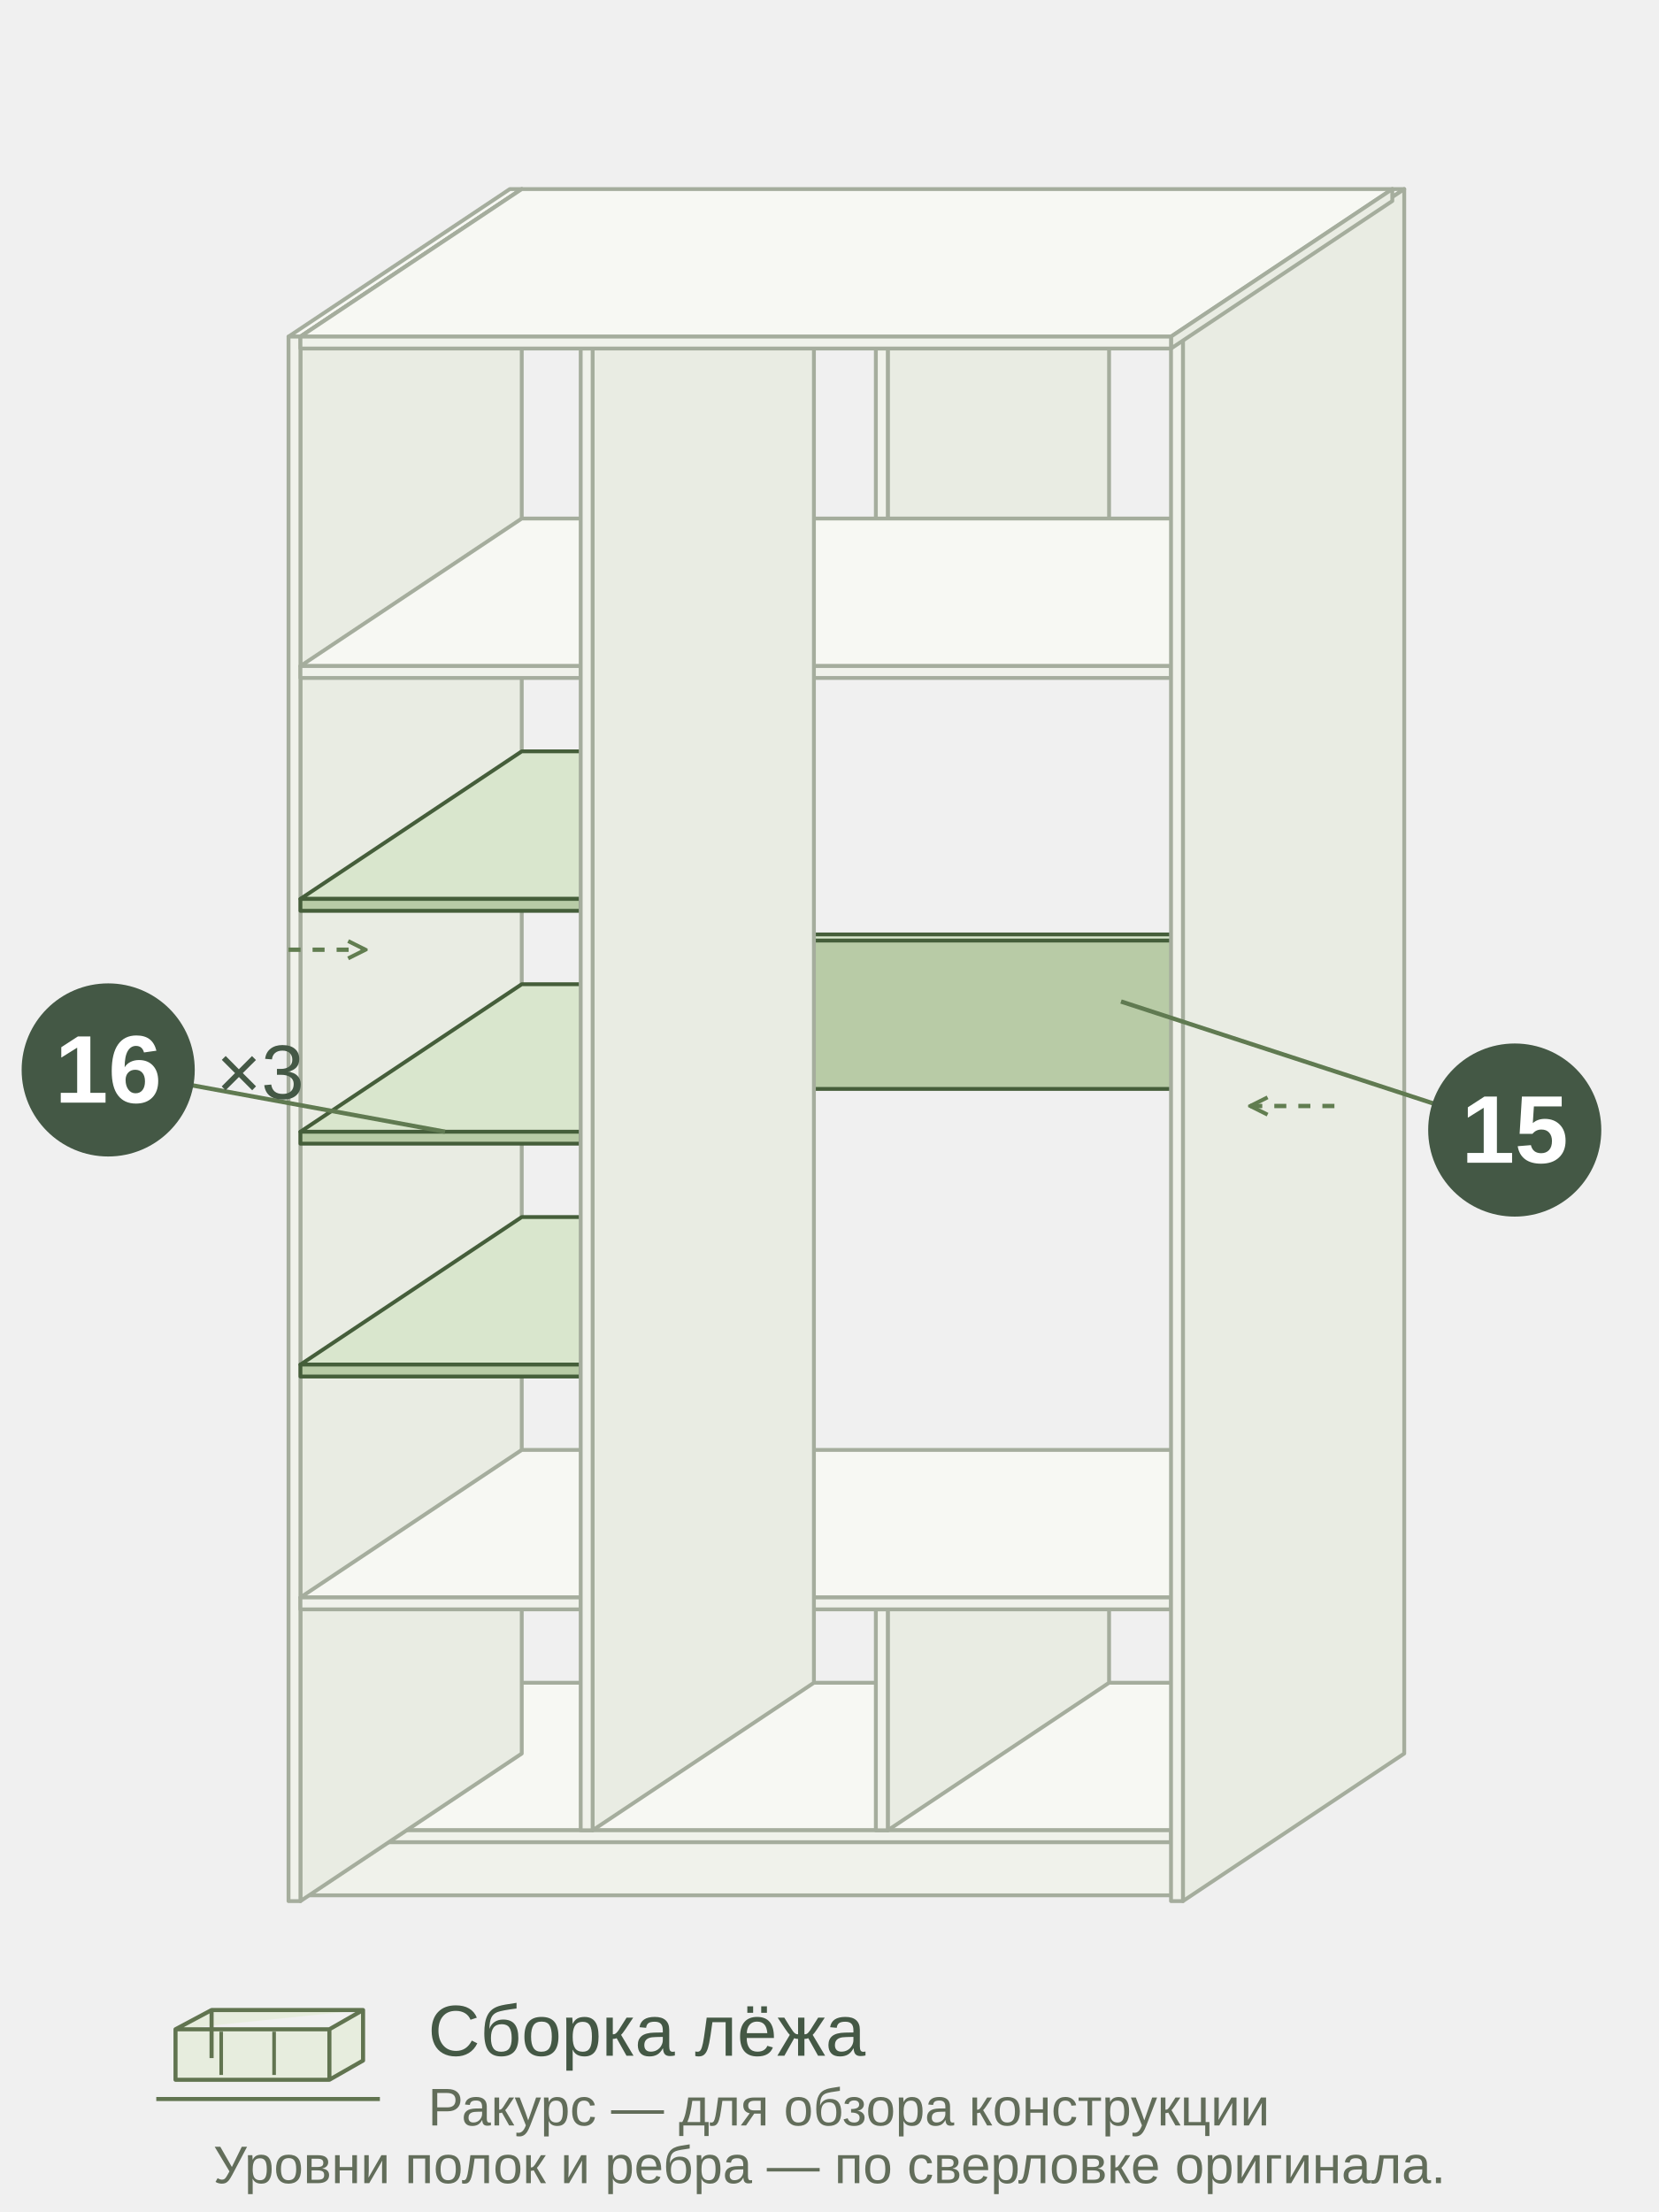
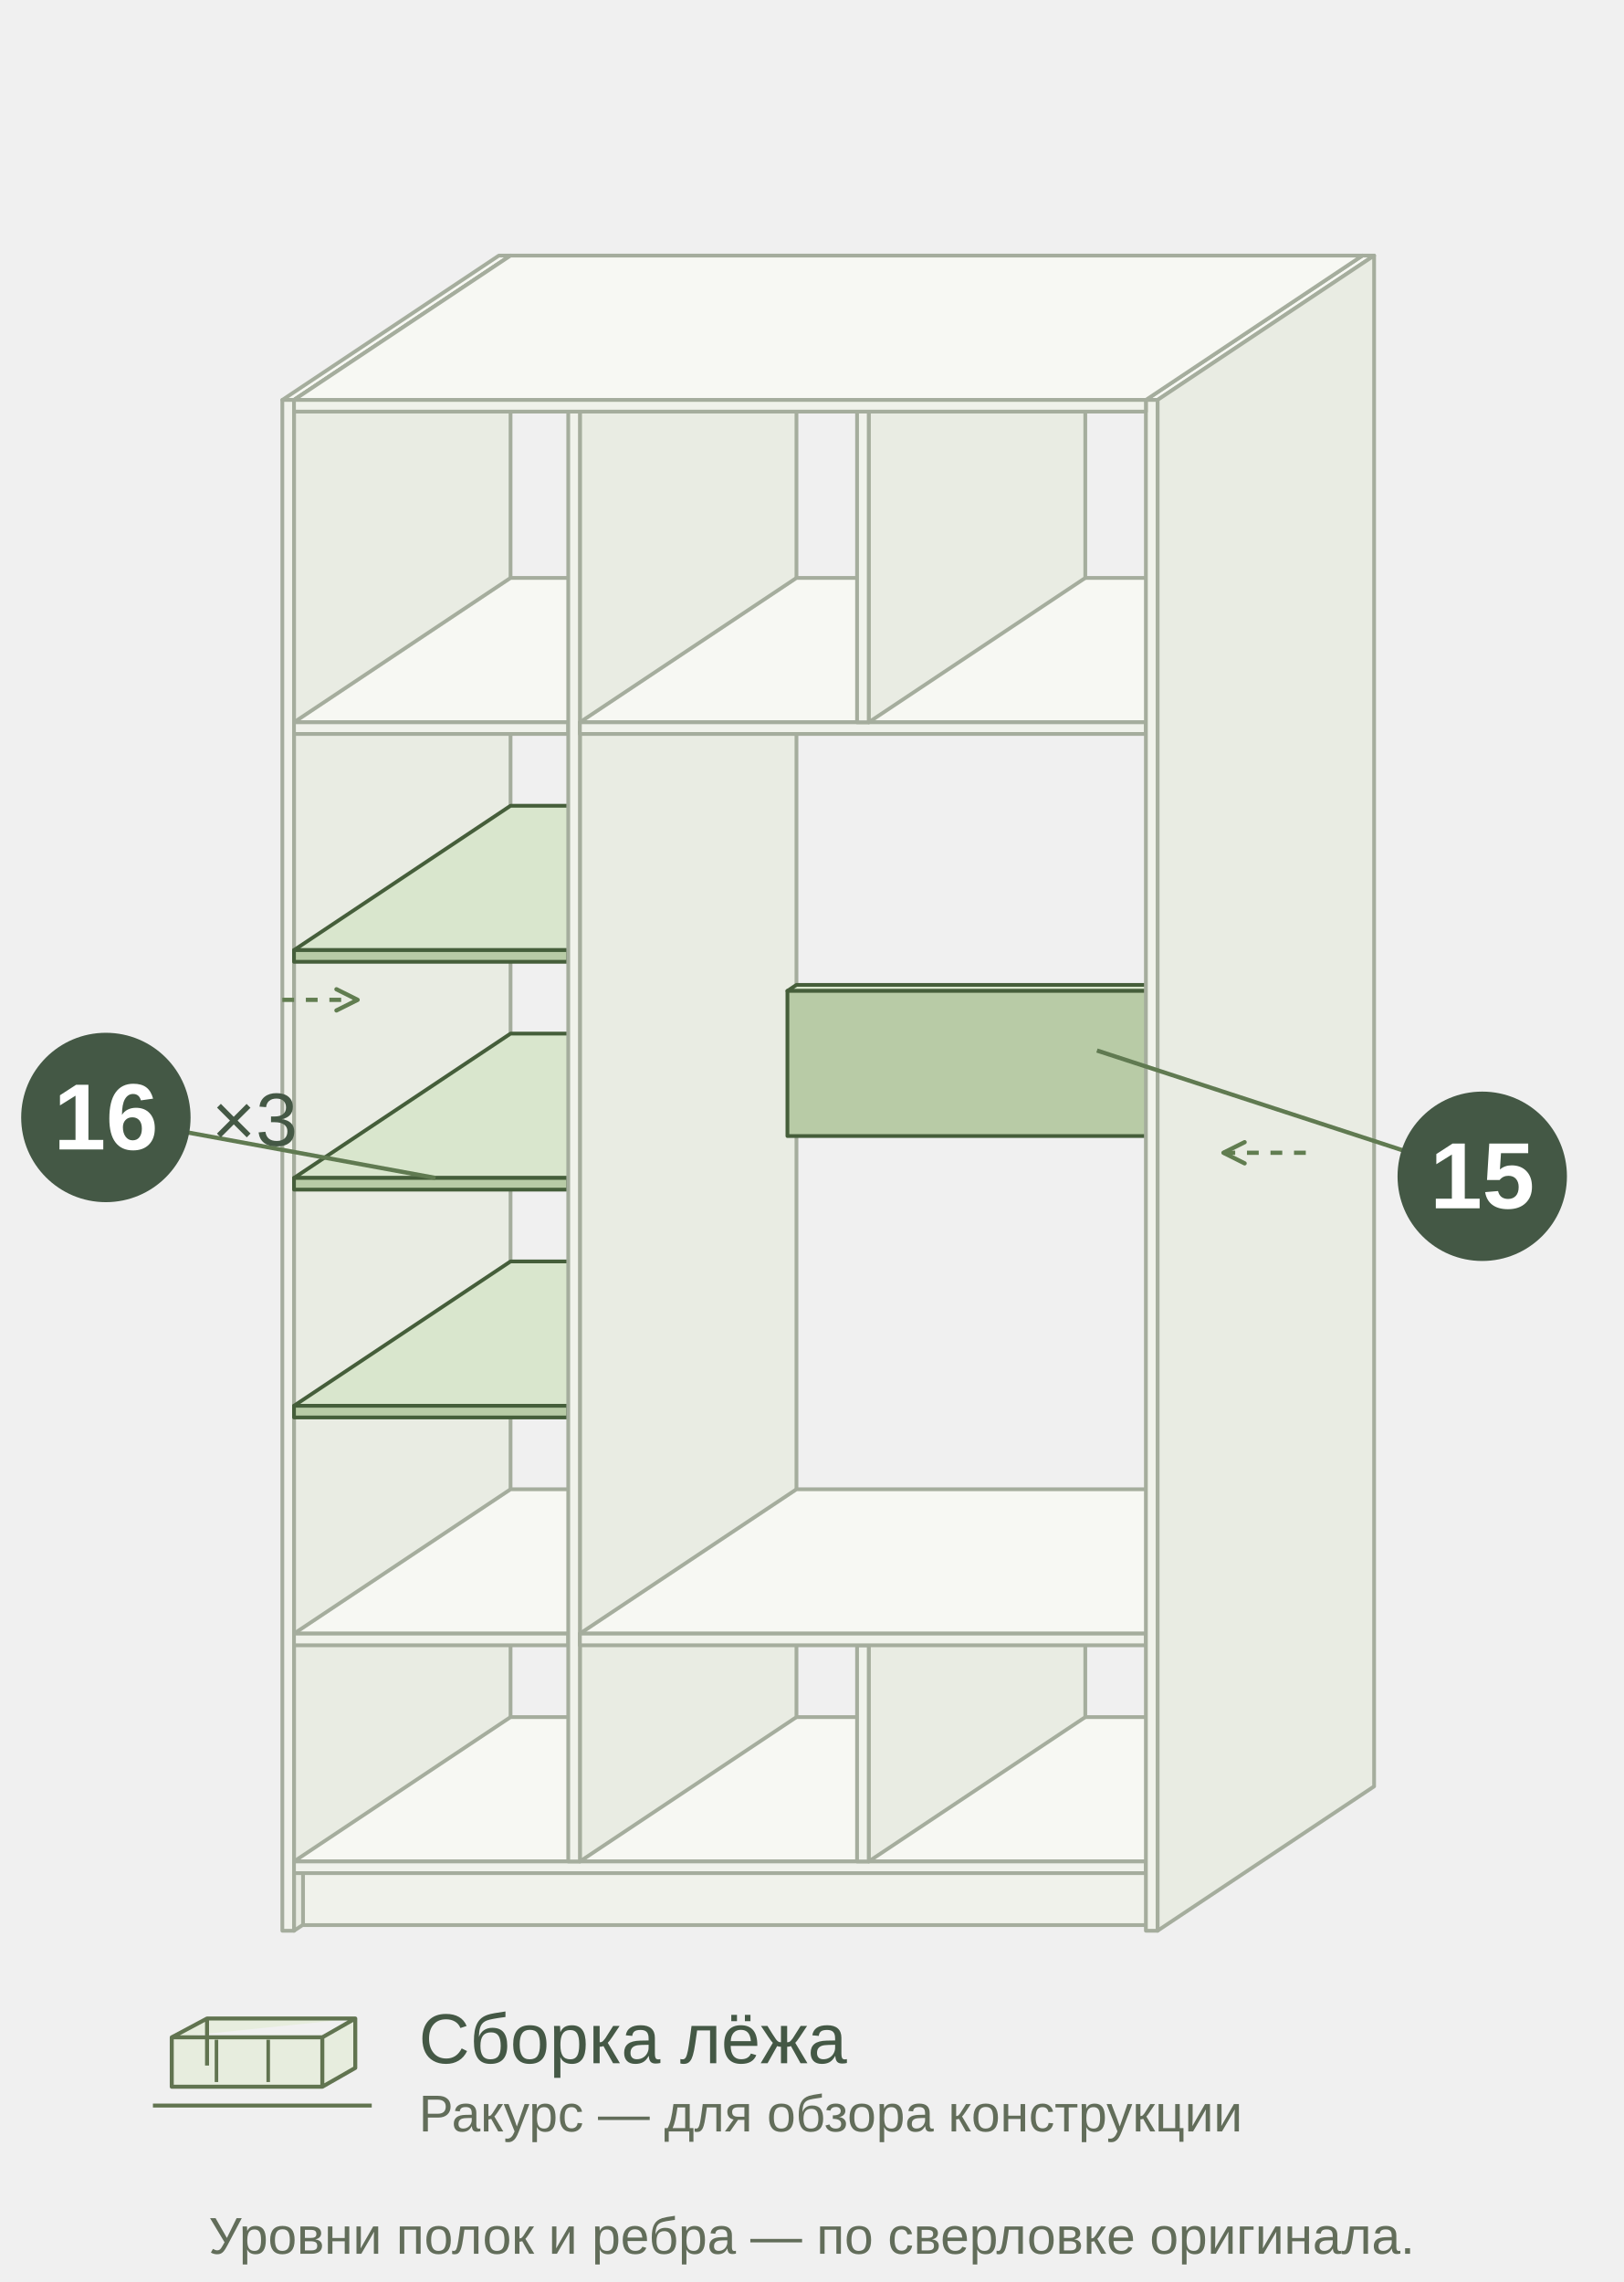
- <svg xmlns="http://www.w3.org/2000/svg" viewBox="35 -70 690 920" role="group" aria-label="Оставшиеся полки и ребро жёсткости" style="font-family:Arial,sans-serif">
+ <svg xmlns="http://www.w3.org/2000/svg" viewBox="35 -100 690 970" role="group" aria-label="Оставшиеся полки и ребро жёсткости" style="font-family:Arial,sans-serif">
  <defs>
    <marker id="vileta-arrow" viewBox="0 0 10 10" refX="9" refY="5" markerWidth="5" markerHeight="5" orient="auto-start-reverse">
      <path d="M1 1L9 5L1 9" fill="none" stroke="#617D50" stroke-width="1.8" />
    </marker>
  </defs>
-   <g class="diagram-part" data-part="19">
-     <polygon points="233.76,647.00 595.84,647.00 599.68,644.44 237.60,644.44" fill="#F7F8F3" stroke="#A5AD9D" stroke-width="1.6" stroke-linejoin="round" />
-     <polygon points="595.84,647.00 599.68,644.44 599.68,669.09 595.84,671.64" fill="#E9ECE3" stroke="#A5AD9D" stroke-width="1.6" stroke-linejoin="round" />
-     <polygon points="233.76,647.00 595.84,647.00 595.84,671.64 233.76,671.64" fill="#F0F2EB" stroke="#A5AD9D" stroke-width="1.6" stroke-linejoin="round" />
-   </g>
-   <g class="diagram-part" data-part="19">
-     <polygon points="163.80,693.64 525.88,693.64 529.72,691.08 167.64,691.08" fill="#F7F8F3" stroke="#A5AD9D" stroke-width="1.6" stroke-linejoin="round" />
-     <polygon points="525.88,693.64 529.72,691.08 529.72,715.73 525.88,718.29" fill="#E9ECE3" stroke="#A5AD9D" stroke-width="1.6" stroke-linejoin="round" />
-     <polygon points="163.80,693.64 525.88,693.64 525.88,718.29 163.80,718.29" fill="#F0F2EB" stroke="#A5AD9D" stroke-width="1.6" stroke-linejoin="round" />
-   </g>
-   <g class="diagram-part" data-part="8">
-     <polygon points="159.96,691.24 522.04,691.24 614.08,629.88 252.00,629.88" fill="#F7F8F3" stroke="#A5AD9D" stroke-width="1.6" stroke-linejoin="round" />
-     <polygon points="522.04,691.24 614.08,629.88 614.08,634.84 522.04,696.20" fill="#E9ECE3" stroke="#A5AD9D" stroke-width="1.6" stroke-linejoin="round" />
-     <polygon points="159.96,691.24 522.04,691.24 522.04,696.20 159.96,696.20" fill="#F0F2EB" stroke="#A5AD9D" stroke-width="1.6" stroke-linejoin="round" />
-   </g>
-   <g class="diagram-part" data-part="1">
-     <polygon points="155.00,70.00 159.96,70.00 252.00,8.64 247.04,8.64" fill="#F7F8F3" stroke="#A5AD9D" stroke-width="1.6" stroke-linejoin="round" />
-     <polygon points="159.96,70.00 252.00,8.64 252.00,659.33 159.96,720.69" fill="#E9ECE3" stroke="#A5AD9D" stroke-width="1.6" stroke-linejoin="round" />
-     <polygon points="155.00,70.00 159.96,70.00 159.96,720.69 155.00,720.69" fill="#F0F2EB" stroke="#A5AD9D" stroke-width="1.6" stroke-linejoin="round" />
-   </g>
-   <g class="diagram-part" data-part="18">
-     <polygon points="399.28,599.36 404.24,599.36 496.28,538.00 491.32,538.00" fill="#F7F8F3" stroke="#A5AD9D" stroke-width="1.6" stroke-linejoin="round" />
-     <polygon points="404.24,599.36 496.28,538.00 496.28,629.88 404.24,691.24" fill="#E9ECE3" stroke="#A5AD9D" stroke-width="1.6" stroke-linejoin="round" />
-     <polygon points="399.28,599.36 404.24,599.36 404.24,691.24 399.28,691.24" fill="#F0F2EB" stroke="#A5AD9D" stroke-width="1.6" stroke-linejoin="round" />
-   </g>
-   <g class="diagram-part" data-part="14">
-     <polygon points="399.28,74.96 404.24,74.96 496.28,13.60 491.32,13.60" fill="#F7F8F3" stroke="#A5AD9D" stroke-width="1.6" stroke-linejoin="round" />
-     <polygon points="404.24,74.96 496.28,13.60 496.28,145.66 404.24,207.02" fill="#E9ECE3" stroke="#A5AD9D" stroke-width="1.6" stroke-linejoin="round" />
-     <polygon points="399.28,74.96 404.24,74.96 404.24,207.02 399.28,207.02" fill="#F0F2EB" stroke="#A5AD9D" stroke-width="1.6" stroke-linejoin="round" />
-   </g>
-   <g class="diagram-part is-current" data-part="15">
-     <polygon points="369.68,321.20 610.24,321.20 614.08,318.64 373.52,318.64" fill="#D9E6CD" stroke="#455E3A" stroke-width="1.6" stroke-linejoin="round" />
-     <polygon points="610.24,321.20 614.08,318.64 614.08,380.33 610.24,382.89" fill="#9DAF8D" stroke="#455E3A" stroke-width="1.6" stroke-linejoin="round" />
-     <polygon points="369.68,321.20 610.24,321.20 610.24,382.89 369.68,382.89" fill="#B8CBA6" stroke="#455E3A" stroke-width="1.6" stroke-linejoin="round" />
-   </g>
-   <g class="diagram-part" data-part="10">
-     <polygon points="281.48,594.40 522.04,594.40 614.08,533.04 373.52,533.04" fill="#F7F8F3" stroke="#A5AD9D" stroke-width="1.6" stroke-linejoin="round" />
-     <polygon points="522.04,594.40 614.08,533.04 614.08,538.00 522.04,599.36" fill="#E9ECE3" stroke="#A5AD9D" stroke-width="1.6" stroke-linejoin="round" />
-     <polygon points="281.48,594.40 522.04,594.40 522.04,599.36 281.48,599.36" fill="#F0F2EB" stroke="#A5AD9D" stroke-width="1.6" stroke-linejoin="round" />
-   </g>
-   <g class="diagram-part" data-part="9">
-     <polygon points="281.48,207.02 522.04,207.02 614.08,145.66 373.52,145.66" fill="#F7F8F3" stroke="#A5AD9D" stroke-width="1.6" stroke-linejoin="round" />
-     <polygon points="522.04,207.02 614.08,145.66 614.08,150.62 522.04,211.98" fill="#E9ECE3" stroke="#A5AD9D" stroke-width="1.6" stroke-linejoin="round" />
-     <polygon points="281.48,207.02 522.04,207.02 522.04,211.98 281.48,211.98" fill="#F0F2EB" stroke="#A5AD9D" stroke-width="1.6" stroke-linejoin="round" />
-   </g>
-   <g class="diagram-part" data-part="17">
-     <polygon points="159.96,594.40 276.52,594.40 368.56,533.04 252.00,533.04" fill="#F7F8F3" stroke="#A5AD9D" stroke-width="1.6" stroke-linejoin="round" />
-     <polygon points="276.52,594.40 368.56,533.04 368.56,538.00 276.52,599.36" fill="#E9ECE3" stroke="#A5AD9D" stroke-width="1.6" stroke-linejoin="round" />
-     <polygon points="159.96,594.40 276.52,594.40 276.52,599.36 159.96,599.36" fill="#F0F2EB" stroke="#A5AD9D" stroke-width="1.6" stroke-linejoin="round" />
-   </g>
-   <g class="diagram-part is-current" data-part="16">
-     <polygon points="159.96,497.55 276.52,497.55 368.56,436.19 252.00,436.19" fill="#D9E6CD" stroke="#455E3A" stroke-width="1.6" stroke-linejoin="round" />
-     <polygon points="276.52,497.55 368.56,436.19 368.56,441.15 276.52,502.51" fill="#9DAF8D" stroke="#455E3A" stroke-width="1.6" stroke-linejoin="round" />
-     <polygon points="159.96,497.55 276.52,497.55 276.52,502.51 159.96,502.51" fill="#B8CBA6" stroke="#455E3A" stroke-width="1.6" stroke-linejoin="round" />
-   </g>
-   <g class="diagram-part is-current" data-part="16">
-     <polygon points="159.96,400.71 276.52,400.71 368.56,339.35 252.00,339.35" fill="#D9E6CD" stroke="#455E3A" stroke-width="1.6" stroke-linejoin="round" />
-     <polygon points="276.52,400.71 368.56,339.35 368.56,344.31 276.52,405.67" fill="#9DAF8D" stroke="#455E3A" stroke-width="1.6" stroke-linejoin="round" />
-     <polygon points="159.96,400.71 276.52,400.71 276.52,405.67 159.96,405.67" fill="#B8CBA6" stroke="#455E3A" stroke-width="1.6" stroke-linejoin="round" />
-   </g>
-   <g class="diagram-part is-current" data-part="16">
-     <polygon points="159.96,303.86 276.52,303.86 368.56,242.50 252.00,242.50" fill="#D9E6CD" stroke="#455E3A" stroke-width="1.6" stroke-linejoin="round" />
-     <polygon points="276.52,303.86 368.56,242.50 368.56,247.46 276.52,308.82" fill="#9DAF8D" stroke="#455E3A" stroke-width="1.6" stroke-linejoin="round" />
-     <polygon points="159.96,303.86 276.52,303.86 276.52,308.82 159.96,308.82" fill="#B8CBA6" stroke="#455E3A" stroke-width="1.6" stroke-linejoin="round" />
-   </g>
-   <g class="diagram-part" data-part="17">
-     <polygon points="159.96,207.02 276.52,207.02 368.56,145.66 252.00,145.66" fill="#F7F8F3" stroke="#A5AD9D" stroke-width="1.6" stroke-linejoin="round" />
-     <polygon points="276.52,207.02 368.56,145.66 368.56,150.62 276.52,211.98" fill="#E9ECE3" stroke="#A5AD9D" stroke-width="1.6" stroke-linejoin="round" />
-     <polygon points="159.96,207.02 276.52,207.02 276.52,211.98 159.96,211.98" fill="#F0F2EB" stroke="#A5AD9D" stroke-width="1.6" stroke-linejoin="round" />
-   </g>
-   <g class="diagram-part" data-part="3">
-     <polygon points="276.52,74.96 281.48,74.96 373.52,13.60 368.56,13.60" fill="#F7F8F3" stroke="#A5AD9D" stroke-width="1.6" stroke-linejoin="round" />
-     <polygon points="281.48,74.96 373.52,13.60 373.52,629.88 281.48,691.24" fill="#E9ECE3" stroke="#A5AD9D" stroke-width="1.6" stroke-linejoin="round" />
-     <polygon points="276.52,74.96 281.48,74.96 281.48,691.24 276.52,691.24" fill="#F0F2EB" stroke="#A5AD9D" stroke-width="1.6" stroke-linejoin="round" />
-   </g>
-   <g class="diagram-part" data-part="2">
-     <polygon points="522.04,70.00 527.00,70.00 619.04,8.64 614.08,8.64" fill="#F7F8F3" stroke="#A5AD9D" stroke-width="1.6" stroke-linejoin="round" />
-     <polygon points="527.00,70.00 619.04,8.64 619.04,659.33 527.00,720.69" fill="#E9ECE3" stroke="#A5AD9D" stroke-width="1.6" stroke-linejoin="round" />
-     <polygon points="522.04,70.00 527.00,70.00 527.00,720.69 522.04,720.69" fill="#F0F2EB" stroke="#A5AD9D" stroke-width="1.6" stroke-linejoin="round" />
-   </g>
-   <g class="diagram-part" data-part="7">
-     <polygon points="159.96,70.00 522.04,70.00 614.08,8.64 252.00,8.64" fill="#F7F8F3" stroke="#A5AD9D" stroke-width="1.6" stroke-linejoin="round" />
-     <polygon points="522.04,70.00 614.08,8.64 614.08,13.60 522.04,74.96" fill="#E9ECE3" stroke="#A5AD9D" stroke-width="1.6" stroke-linejoin="round" />
-     <polygon points="159.96,70.00 522.04,70.00 522.04,74.96 159.96,74.96" fill="#F0F2EB" stroke="#A5AD9D" stroke-width="1.6" stroke-linejoin="round" />
+   <g data-scene="carcass" data-face-count="51" data-unresolved-order="0">
+     <g class="diagram-part" data-part="19" data-face-axis="0">
+       <polygon points="595.84,647.00 599.68,644.44 599.68,669.09 595.84,671.64" fill="#E9ECE3" stroke="#A5AD9D" stroke-width="1.6" stroke-linejoin="round" />
+     </g>
+     <g class="diagram-part" data-part="19" data-face-axis="0">
+       <polygon points="525.88,693.64 529.72,691.08 529.72,715.73 525.88,718.29" fill="#E9ECE3" stroke="#A5AD9D" stroke-width="1.6" stroke-linejoin="round" />
+     </g>
+     <g class="diagram-part" data-part="1" data-face-axis="1">
+       <polygon points="155.00,70.00 159.96,70.00 252.00,8.64 247.04,8.64" fill="#F7F8F3" stroke="#A5AD9D" stroke-width="1.6" stroke-linejoin="round" />
+     </g>
+     <g class="diagram-part" data-part="1" data-face-axis="0">
+       <polygon points="159.96,70.00 252.00,8.64 252.00,659.33 159.96,720.69" fill="#E9ECE3" stroke="#A5AD9D" stroke-width="1.6" stroke-linejoin="round" />
+     </g>
+     <g class="diagram-part" data-part="1" data-face-axis="2">
+       <polygon points="155.00,70.00 159.96,70.00 159.96,720.69 155.00,720.69" fill="#F0F2EB" stroke="#A5AD9D" stroke-width="1.6" stroke-linejoin="round" />
+     </g>
+     <g class="diagram-part" data-part="18" data-face-axis="1">
+       <polygon points="399.28,599.36 404.24,599.36 496.28,538.00 491.32,538.00" fill="#F7F8F3" stroke="#A5AD9D" stroke-width="1.6" stroke-linejoin="round" />
+     </g>
+     <g class="diagram-part" data-part="14" data-face-axis="1">
+       <polygon points="399.28,74.96 404.24,74.96 496.28,13.60 491.32,13.60" fill="#F7F8F3" stroke="#A5AD9D" stroke-width="1.6" stroke-linejoin="round" />
+     </g>
+     <g class="diagram-part is-current" data-part="15" data-face-axis="0">
+       <polygon points="610.24,321.20 614.08,318.64 614.08,380.33 610.24,382.89" fill="#9DAF8D" stroke="#455E3A" stroke-width="1.6" stroke-linejoin="round" />
+     </g>
+     <g class="diagram-part" data-part="10" data-face-axis="0">
+       <polygon points="522.04,594.40 614.08,533.04 614.08,538.00 522.04,599.36" fill="#E9ECE3" stroke="#A5AD9D" stroke-width="1.6" stroke-linejoin="round" />
+     </g>
+     <g class="diagram-part" data-part="9" data-face-axis="0">
+       <polygon points="522.04,207.02 614.08,145.66 614.08,150.62 522.04,211.98" fill="#E9ECE3" stroke="#A5AD9D" stroke-width="1.6" stroke-linejoin="round" />
+     </g>
+     <g class="diagram-part" data-part="17" data-face-axis="0">
+       <polygon points="276.52,594.40 368.56,533.04 368.56,538.00 276.52,599.36" fill="#E9ECE3" stroke="#A5AD9D" stroke-width="1.6" stroke-linejoin="round" />
+     </g>
+     <g class="diagram-part is-current" data-part="16" data-face-axis="0">
+       <polygon points="276.52,497.55 368.56,436.19 368.56,441.15 276.52,502.51" fill="#9DAF8D" stroke="#455E3A" stroke-width="1.6" stroke-linejoin="round" />
+     </g>
+     <g class="diagram-part is-current" data-part="16" data-face-axis="0">
+       <polygon points="276.52,400.71 368.56,339.35 368.56,344.31 276.52,405.67" fill="#9DAF8D" stroke="#455E3A" stroke-width="1.6" stroke-linejoin="round" />
+     </g>
+     <g class="diagram-part is-current" data-part="16" data-face-axis="0">
+       <polygon points="276.52,303.86 368.56,242.50 368.56,247.46 276.52,308.82" fill="#9DAF8D" stroke="#455E3A" stroke-width="1.6" stroke-linejoin="round" />
+     </g>
+     <g class="diagram-part" data-part="17" data-face-axis="0">
+       <polygon points="276.52,207.02 368.56,145.66 368.56,150.62 276.52,211.98" fill="#E9ECE3" stroke="#A5AD9D" stroke-width="1.6" stroke-linejoin="round" />
+     </g>
+     <g class="diagram-part" data-part="3" data-face-axis="1">
+       <polygon points="276.52,74.96 281.48,74.96 373.52,13.60 368.56,13.60" fill="#F7F8F3" stroke="#A5AD9D" stroke-width="1.6" stroke-linejoin="round" />
+     </g>
+     <g class="diagram-part" data-part="7" data-face-axis="0">
+       <polygon points="522.04,70.00 614.08,8.64 614.08,13.60 522.04,74.96" fill="#E9ECE3" stroke="#A5AD9D" stroke-width="1.6" stroke-linejoin="round" />
+     </g>
+     <g class="diagram-part" data-part="19" data-face-axis="1">
+       <polygon points="233.76,647.00 595.84,647.00 599.68,644.44 237.60,644.44" fill="#F7F8F3" stroke="#A5AD9D" stroke-width="1.6" stroke-linejoin="round" />
+     </g>
+     <g class="diagram-part" data-part="19" data-face-axis="2">
+       <polygon points="233.76,647.00 595.84,647.00 595.84,671.64 233.76,671.64" fill="#F0F2EB" stroke="#A5AD9D" stroke-width="1.6" stroke-linejoin="round" />
+     </g>
+     <g class="diagram-part" data-part="19" data-face-axis="1">
+       <polygon points="163.80,693.64 525.88,693.64 529.72,691.08 167.64,691.08" fill="#F7F8F3" stroke="#A5AD9D" stroke-width="1.6" stroke-linejoin="round" />
+     </g>
+     <g class="diagram-part" data-part="19" data-face-axis="2">
+       <polygon points="163.80,693.64 525.88,693.64 525.88,718.29 163.80,718.29" fill="#F0F2EB" stroke="#A5AD9D" stroke-width="1.6" stroke-linejoin="round" />
+     </g>
+     <g class="diagram-part" data-part="17" data-face-axis="1">
+       <polygon points="159.96,594.40 276.52,594.40 368.56,533.04 252.00,533.04" fill="#F7F8F3" stroke="#A5AD9D" stroke-width="1.6" stroke-linejoin="round" />
+     </g>
+     <g class="diagram-part" data-part="17" data-face-axis="2">
+       <polygon points="159.96,594.40 276.52,594.40 276.52,599.36 159.96,599.36" fill="#F0F2EB" stroke="#A5AD9D" stroke-width="1.6" stroke-linejoin="round" />
+     </g>
+     <g class="diagram-part is-current" data-part="16" data-face-axis="1">
+       <polygon points="159.96,497.55 276.52,497.55 368.56,436.19 252.00,436.19" fill="#D9E6CD" stroke="#455E3A" stroke-width="1.6" stroke-linejoin="round" />
+     </g>
+     <g class="diagram-part is-current" data-part="16" data-face-axis="2">
+       <polygon points="159.96,497.55 276.52,497.55 276.52,502.51 159.96,502.51" fill="#B8CBA6" stroke="#455E3A" stroke-width="1.6" stroke-linejoin="round" />
+     </g>
+     <g class="diagram-part is-current" data-part="16" data-face-axis="1">
+       <polygon points="159.96,400.71 276.52,400.71 368.56,339.35 252.00,339.35" fill="#D9E6CD" stroke="#455E3A" stroke-width="1.6" stroke-linejoin="round" />
+     </g>
+     <g class="diagram-part is-current" data-part="16" data-face-axis="2">
+       <polygon points="159.96,400.71 276.52,400.71 276.52,405.67 159.96,405.67" fill="#B8CBA6" stroke="#455E3A" stroke-width="1.6" stroke-linejoin="round" />
+     </g>
+     <g class="diagram-part is-current" data-part="16" data-face-axis="1">
+       <polygon points="159.96,303.86 276.52,303.86 368.56,242.50 252.00,242.50" fill="#D9E6CD" stroke="#455E3A" stroke-width="1.6" stroke-linejoin="round" />
+     </g>
+     <g class="diagram-part is-current" data-part="16" data-face-axis="2">
+       <polygon points="159.96,303.86 276.52,303.86 276.52,308.82 159.96,308.82" fill="#B8CBA6" stroke="#455E3A" stroke-width="1.6" stroke-linejoin="round" />
+     </g>
+     <g class="diagram-part" data-part="17" data-face-axis="1">
+       <polygon points="159.96,207.02 276.52,207.02 368.56,145.66 252.00,145.66" fill="#F7F8F3" stroke="#A5AD9D" stroke-width="1.6" stroke-linejoin="round" />
+     </g>
+     <g class="diagram-part" data-part="17" data-face-axis="2">
+       <polygon points="159.96,207.02 276.52,207.02 276.52,211.98 159.96,211.98" fill="#F0F2EB" stroke="#A5AD9D" stroke-width="1.6" stroke-linejoin="round" />
+     </g>
+     <g class="diagram-part" data-part="2" data-face-axis="1">
+       <polygon points="522.04,70.00 527.00,70.00 619.04,8.64 614.08,8.64" fill="#F7F8F3" stroke="#A5AD9D" stroke-width="1.6" stroke-linejoin="round" />
+     </g>
+     <g class="diagram-part" data-part="8" data-face-axis="1">
+       <polygon points="159.96,691.24 522.04,691.24 614.08,629.88 252.00,629.88" fill="#F7F8F3" stroke="#A5AD9D" stroke-width="1.6" stroke-linejoin="round" />
+     </g>
+     <g class="diagram-part" data-part="8" data-face-axis="0">
+       <polygon points="522.04,691.24 614.08,629.88 614.08,634.84 522.04,696.20" fill="#E9ECE3" stroke="#A5AD9D" stroke-width="1.6" stroke-linejoin="round" />
+     </g>
+     <g class="diagram-part" data-part="8" data-face-axis="2">
+       <polygon points="159.96,691.24 522.04,691.24 522.04,696.20 159.96,696.20" fill="#F0F2EB" stroke="#A5AD9D" stroke-width="1.6" stroke-linejoin="round" />
+     </g>
+     <g class="diagram-part" data-part="18" data-face-axis="0">
+       <polygon points="404.24,599.36 496.28,538.00 496.28,629.88 404.24,691.24" fill="#E9ECE3" stroke="#A5AD9D" stroke-width="1.6" stroke-linejoin="round" />
+     </g>
+     <g class="diagram-part" data-part="18" data-face-axis="2">
+       <polygon points="399.28,599.36 404.24,599.36 404.24,691.24 399.28,691.24" fill="#F0F2EB" stroke="#A5AD9D" stroke-width="1.6" stroke-linejoin="round" />
+     </g>
+     <g class="diagram-part" data-part="3" data-face-axis="0">
+       <polygon points="281.48,74.96 373.52,13.60 373.52,629.88 281.48,691.24" fill="#E9ECE3" stroke="#A5AD9D" stroke-width="1.6" stroke-linejoin="round" />
+     </g>
+     <g class="diagram-part" data-part="3" data-face-axis="2">
+       <polygon points="276.52,74.96 281.48,74.96 281.48,691.24 276.52,691.24" fill="#F0F2EB" stroke="#A5AD9D" stroke-width="1.6" stroke-linejoin="round" />
+     </g>
+     <g class="diagram-part is-current" data-part="15" data-face-axis="1">
+       <polygon points="369.68,321.20 610.24,321.20 614.08,318.64 373.52,318.64" fill="#D9E6CD" stroke="#455E3A" stroke-width="1.6" stroke-linejoin="round" />
+     </g>
+     <g class="diagram-part is-current" data-part="15" data-face-axis="2">
+       <polygon points="369.68,321.20 610.24,321.20 610.24,382.89 369.68,382.89" fill="#B8CBA6" stroke="#455E3A" stroke-width="1.6" stroke-linejoin="round" />
+     </g>
+     <g class="diagram-part" data-part="10" data-face-axis="1">
+       <polygon points="281.48,594.40 522.04,594.40 614.08,533.04 373.52,533.04" fill="#F7F8F3" stroke="#A5AD9D" stroke-width="1.6" stroke-linejoin="round" />
+     </g>
+     <g class="diagram-part" data-part="10" data-face-axis="2">
+       <polygon points="281.48,594.40 522.04,594.40 522.04,599.36 281.48,599.36" fill="#F0F2EB" stroke="#A5AD9D" stroke-width="1.6" stroke-linejoin="round" />
+     </g>
+     <g class="diagram-part" data-part="9" data-face-axis="1">
+       <polygon points="281.48,207.02 522.04,207.02 614.08,145.66 373.52,145.66" fill="#F7F8F3" stroke="#A5AD9D" stroke-width="1.6" stroke-linejoin="round" />
+     </g>
+     <g class="diagram-part" data-part="9" data-face-axis="2">
+       <polygon points="281.48,207.02 522.04,207.02 522.04,211.98 281.48,211.98" fill="#F0F2EB" stroke="#A5AD9D" stroke-width="1.6" stroke-linejoin="round" />
+     </g>
+     <g class="diagram-part" data-part="14" data-face-axis="0">
+       <polygon points="404.24,74.96 496.28,13.60 496.28,145.66 404.24,207.02" fill="#E9ECE3" stroke="#A5AD9D" stroke-width="1.6" stroke-linejoin="round" />
+     </g>
+     <g class="diagram-part" data-part="14" data-face-axis="2">
+       <polygon points="399.28,74.96 404.24,74.96 404.24,207.02 399.28,207.02" fill="#F0F2EB" stroke="#A5AD9D" stroke-width="1.6" stroke-linejoin="round" />
+     </g>
+     <g class="diagram-part" data-part="2" data-face-axis="0">
+       <polygon points="527.00,70.00 619.04,8.64 619.04,659.33 527.00,720.69" fill="#E9ECE3" stroke="#A5AD9D" stroke-width="1.6" stroke-linejoin="round" />
+     </g>
+     <g class="diagram-part" data-part="2" data-face-axis="2">
+       <polygon points="522.04,70.00 527.00,70.00 527.00,720.69 522.04,720.69" fill="#F0F2EB" stroke="#A5AD9D" stroke-width="1.6" stroke-linejoin="round" />
+     </g>
+     <g class="diagram-part" data-part="7" data-face-axis="1">
+       <polygon points="159.96,70.00 522.04,70.00 614.08,8.64 252.00,8.64" fill="#F7F8F3" stroke="#A5AD9D" stroke-width="1.6" stroke-linejoin="round" />
+     </g>
+     <g class="diagram-part" data-part="7" data-face-axis="2">
+       <polygon points="159.96,70.00 522.04,70.00 522.04,74.96 159.96,74.96" fill="#F0F2EB" stroke="#A5AD9D" stroke-width="1.6" stroke-linejoin="round" />
+     </g>
  </g>
  <g class="diagram-part diagram-callout" data-part="16" tabindex="0" role="button" aria-label="Показать деталь №16">
    <path d="M220.1 400.708 L80 375" fill="none" stroke="#607A51" stroke-width="1.8" />
    <circle cx="80" cy="375" r="36" fill="#445845" />
    <text x="80" y="388.6" text-anchor="middle" fill="#fff" font-size="40" font-weight="600">16</text>
    <text x="125" y="387" font-size="32" fill="#445845">×3</text>
  </g>
  <g class="diagram-part diagram-callout" data-part="15" tabindex="0" role="button" aria-label="Показать деталь №15">
    <path d="M501.24 346.54 L665 400" fill="none" stroke="#607A51" stroke-width="1.8" />
    <circle cx="665" cy="400" r="36" fill="#445845" />
    <text x="665" y="413.6" text-anchor="middle" fill="#fff" font-size="40" font-weight="600">15</text>
  </g>
-   <path d="M155 325 L187 325" fill="none" stroke="#617D50" stroke-width="1.8" marker-end="url(#vileta-arrow)" stroke-dasharray="5 5" />
-   <path d="M590 390 L555 390" fill="none" stroke="#617D50" stroke-width="1.8" marker-end="url(#vileta-arrow)" stroke-dasharray="5 5" />
-   <g transform="translate(100 766)">
+   <path d="M155 325 L187 325" fill="none" stroke="#617D50" stroke-width="1.8" stroke-dasharray="5 5" />
+   <path d="M178 320.5L187 325L178 329.5" fill="none" stroke="#617D50" stroke-width="1.8" stroke-linecap="round" stroke-linejoin="round" />
+   <path d="M590 390 L555 390" fill="none" stroke="#617D50" stroke-width="1.8" stroke-dasharray="5 5" />
+   <path d="M564 394.5L555 390L564 385.5" fill="none" stroke="#617D50" stroke-width="1.8" stroke-linecap="round" stroke-linejoin="round" />
+   <g transform="translate(100 758)">
    <path d="M0 37H93M8 29V8L72 8L86 0V21L72 29Z M8 8L23 0H86 M72 8V29 M23 0V20" fill="#E7EDDE" stroke="#617450" stroke-width="1.7" stroke-linejoin="round" />
    <path d="M27 9V27M49 9V27" fill="none" stroke="#617450" stroke-width="1.5" />
    <text x="113" y="19" font-size="30" fill="#445845">Сборка лёжа</text>
    <text x="113" y="48" font-size="22" fill="#626D5A">Ракурс — для обзора конструкции</text>
  </g>
-   <text x="380" y="838" text-anchor="middle" font-size="22" fill="#626D5A">Уровни полок и ребра — по сверловке оригинала.</text>
+   <text x="380" y="858" text-anchor="middle" font-size="22" fill="#626D5A">Уровни полок и ребра — по сверловке оригинала.</text>
</svg>
